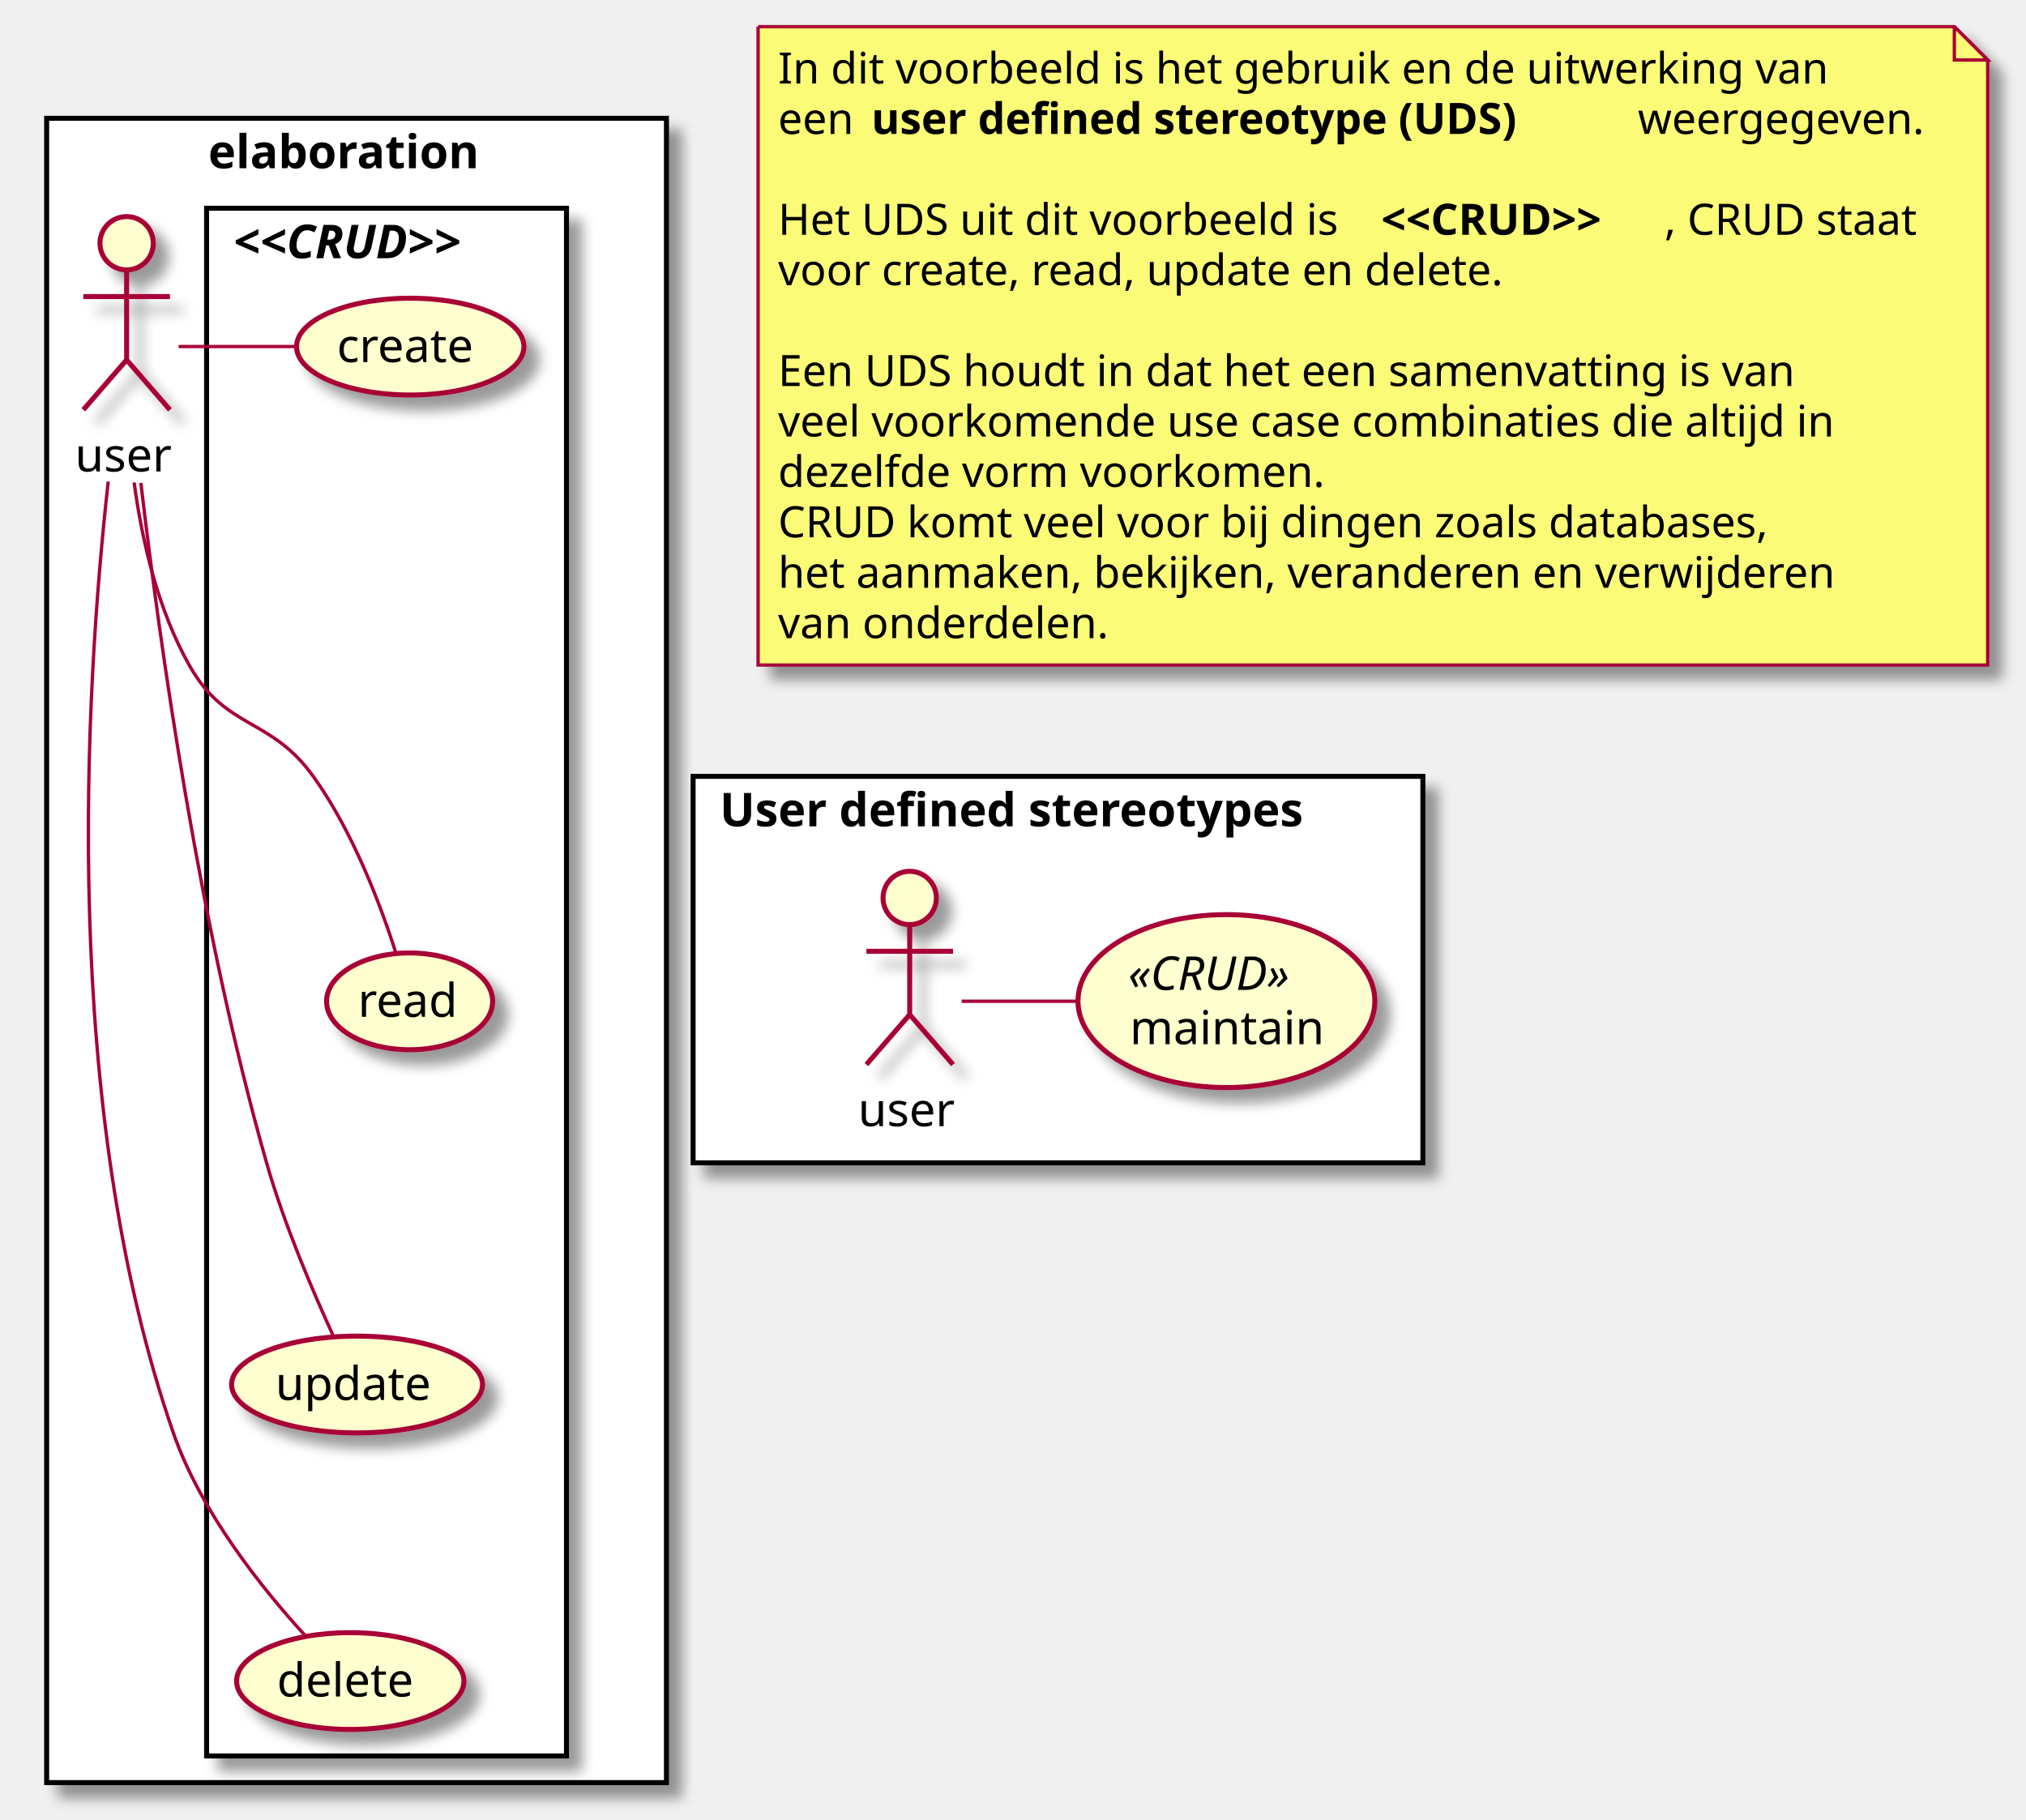
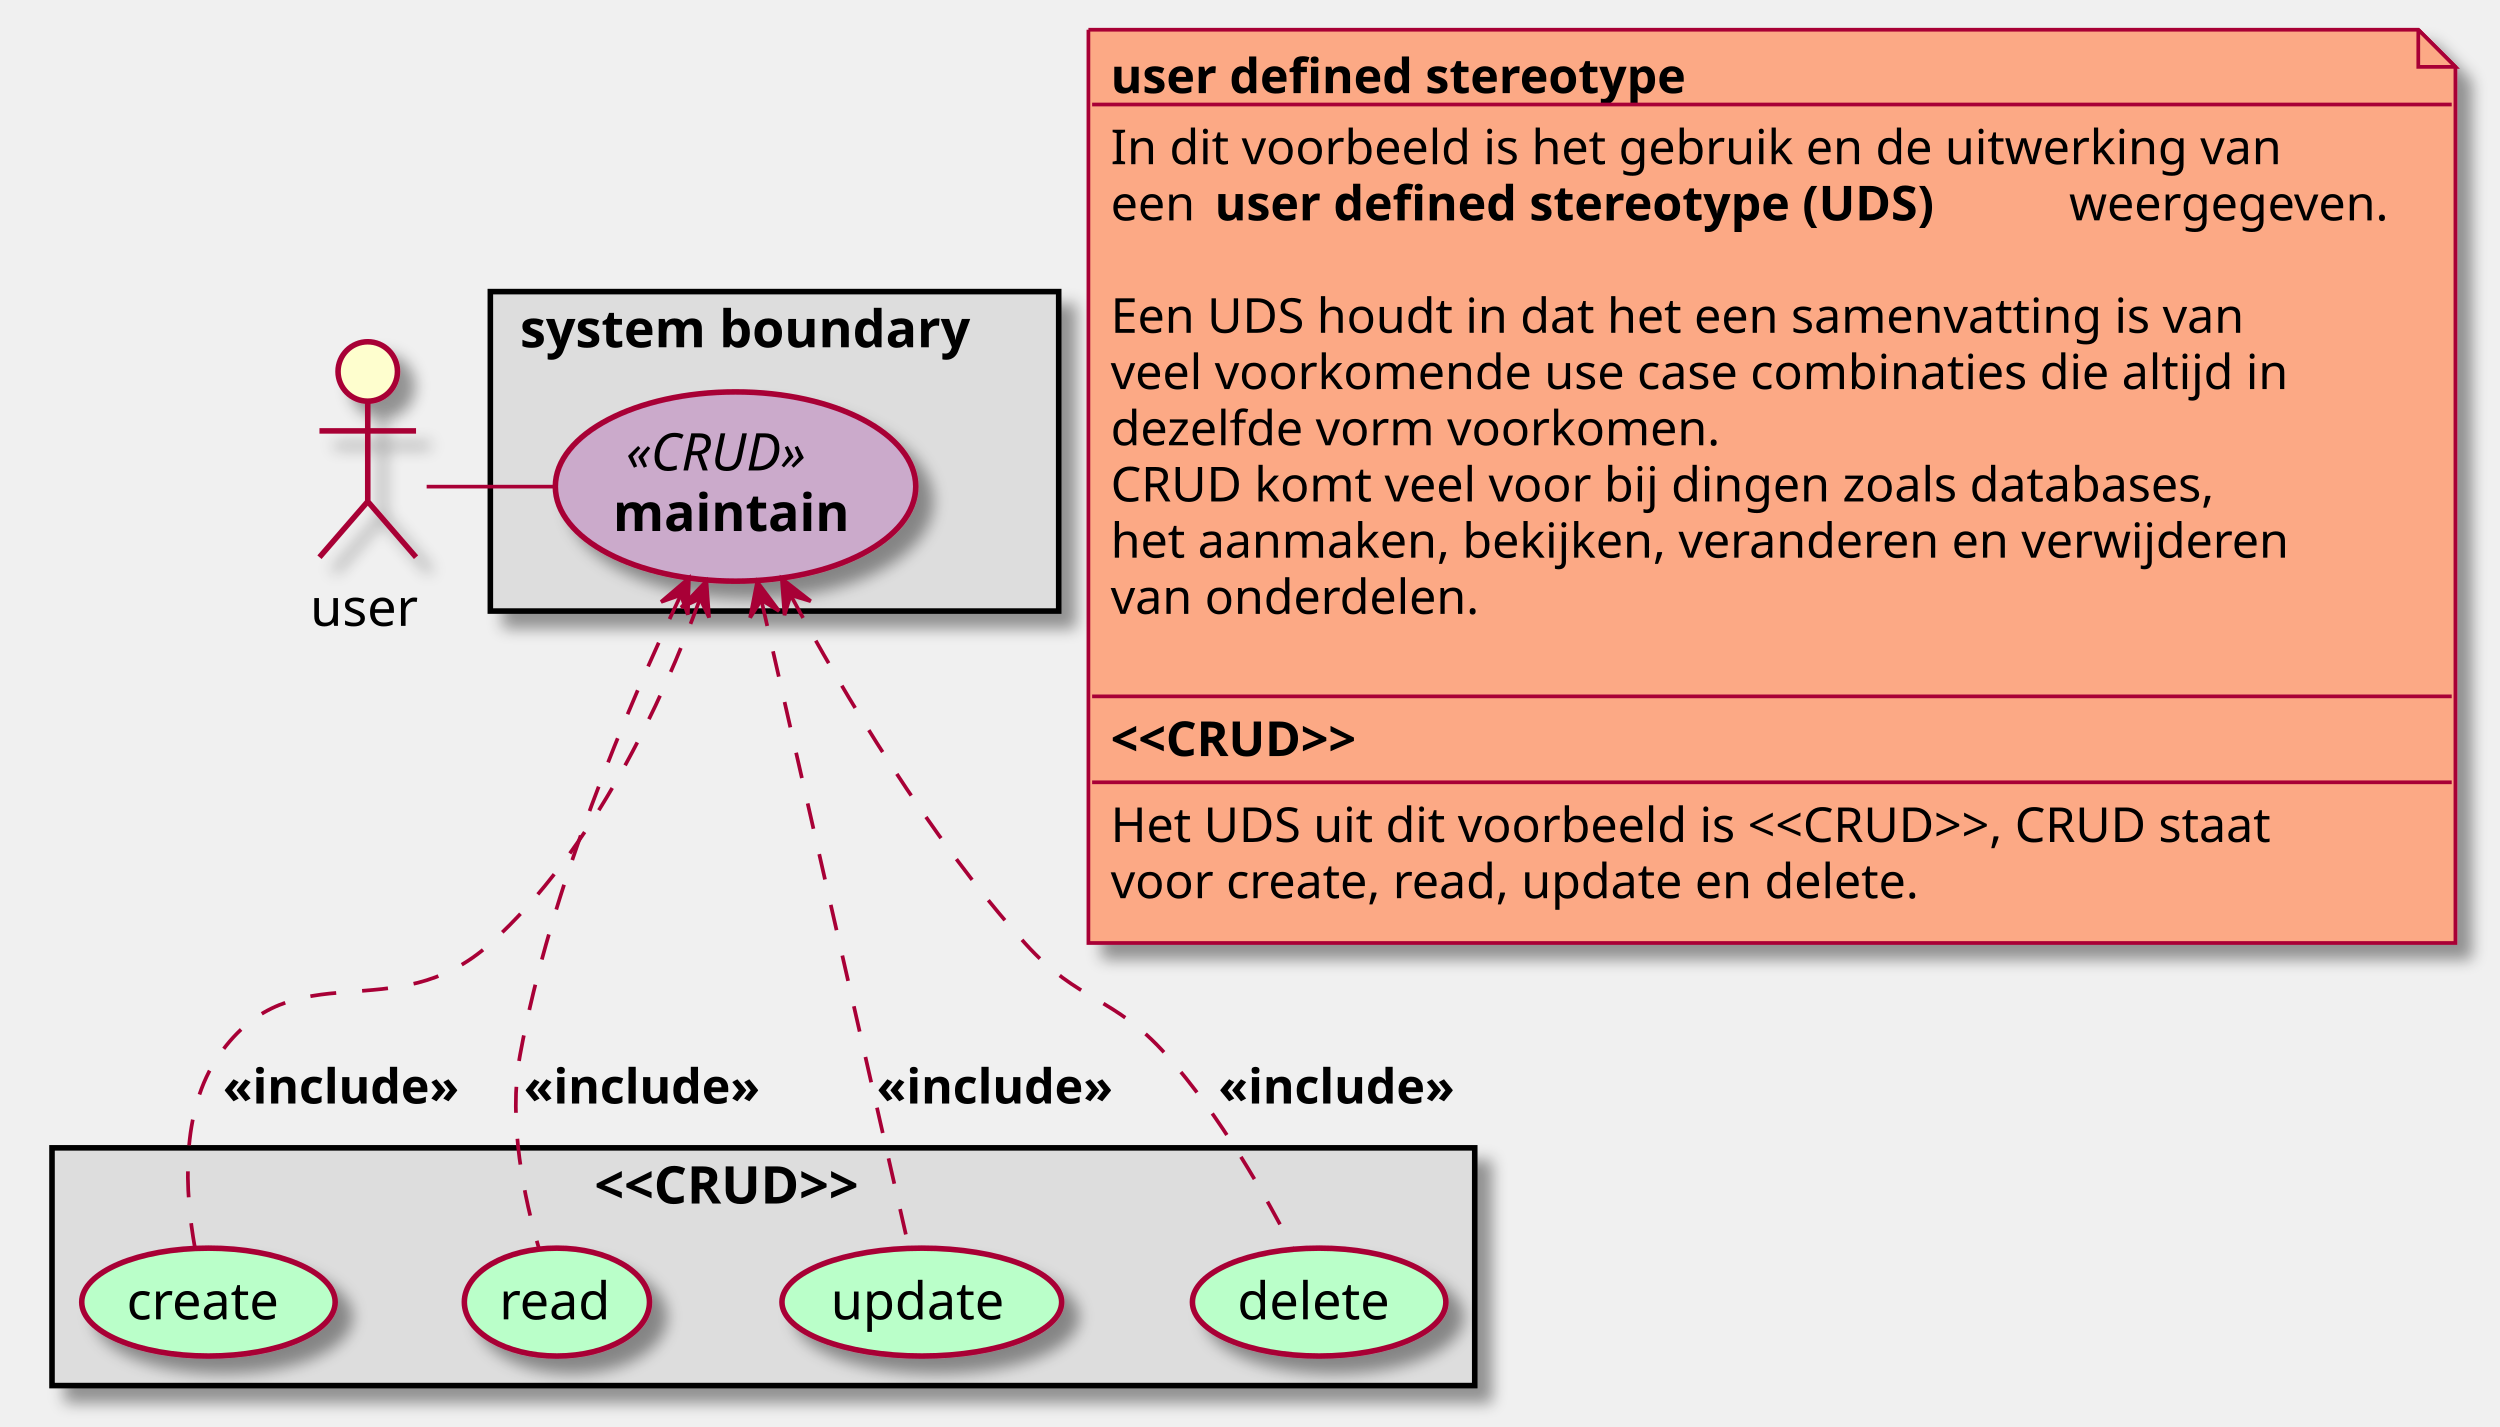
- <svg xmlns="http://www.w3.org/2000/svg" contentScriptType="application/ecmascript" contentStyleType="text/css" height="546px" preserveAspectRatio="none" style="width:608px;height:546px;" version="1.1" viewBox="0 0 608 546" width="608px" zoomAndPan="magnify">
+ <svg xmlns="http://www.w3.org/2000/svg" contentScriptType="application/ecmascript" contentStyleType="text/css" height="384px" preserveAspectRatio="none" style="width:673px;height:384px;" version="1.1" viewBox="0 0 673 384" width="673px" zoomAndPan="magnify">
  <defs>
-     <filter height="300%" id="fi4794z3ps78m" width="300%" x="-1" y="-1">
+     <filter height="300%" id="ft738tuzxwhc2" width="300%" x="-1" y="-1">
      <feGaussianBlur result="blurOut" stdDeviation="2.0" />
      <feColorMatrix in="blurOut" result="blurOut2" type="matrix" values="0 0 0 0 0 0 0 0 0 0 0 0 0 0 0 0 0 0 .4 0" />
      <feOffset dx="4.0" dy="4.0" in="blurOut2" result="blurOut3" />
      <feBlend in="SourceGraphic" in2="blurOut3" mode="normal" />
    </filter>
  </defs>
  <g>
-     <rect fill="#FFFFFF" filter="url(#fi4794z3ps78m)" height="116" style="stroke: #000000; stroke-width: 1.5;" width="219" x="208" y="233" />
-     <text fill="#000000" font-family="sans-serif" font-size="14" font-weight="bold" lengthAdjust="spacingAndGlyphs" textLength="203" x="216" y="247.995">User defined stereotypes</text>
-     <rect fill="#FFFFFF" filter="url(#fi4794z3ps78m)" height="499.5" style="stroke: #000000; stroke-width: 1.5;" width="186" x="14" y="35.5" />
-     <text fill="#000000" font-family="sans-serif" font-size="14" font-weight="bold" lengthAdjust="spacingAndGlyphs" textLength="89" x="62.5" y="50.495">elaboration</text>
-     <rect fill="#FFFFFF" filter="url(#fi4794z3ps78m)" height="464.5" style="stroke: #000000; stroke-width: 1.5;" width="108" x="62" y="62.5" />
-     <text fill="#000000" font-family="sans-serif" font-size="14" font-style="italic" font-weight="bold" lengthAdjust="spacingAndGlyphs" textLength="92" x="70" y="77.495">&lt;&lt;CRUD&gt;&gt;</text>
-     <ellipse cx="273" cy="269.5" fill="#FEFECE" filter="url(#fi4794z3ps78m)" rx="8" ry="8" style="stroke: #A80036; stroke-width: 1.5;" />
-     <path d="M273,277.5 L273,304.5 M260,285.5 L286,285.5 M273,304.5 L260,319.5 M273,304.5 L286,319.5 " fill="none" filter="url(#fi4794z3ps78m)" style="stroke: #A80036; stroke-width: 1.5;" />
-     <text fill="#000000" font-family="sans-serif" font-size="14" lengthAdjust="spacingAndGlyphs" textLength="31" x="257.5" y="337.995">user</text>
-     <ellipse cx="368.044" cy="300.451" fill="#FEFECE" filter="url(#fi4794z3ps78m)" rx="44.544" ry="25.951" style="stroke: #A80036; stroke-width: 1.5;" />
-     <text fill="#000000" font-family="sans-serif" font-size="14" font-style="italic" lengthAdjust="spacingAndGlyphs" textLength="59" x="338.544" y="297.088">«CRUD»</text>
-     <text fill="#000000" font-family="sans-serif" font-size="14" lengthAdjust="spacingAndGlyphs" textLength="58" x="339.044" y="313.384">maintain</text>
-     <ellipse cx="38" cy="73" fill="#FEFECE" filter="url(#fi4794z3ps78m)" rx="8" ry="8" style="stroke: #A80036; stroke-width: 1.5;" />
-     <path d="M38,81 L38,108 M25,89 L51,89 M38,108 L25,123 M38,108 L51,123 " fill="none" filter="url(#fi4794z3ps78m)" style="stroke: #A80036; stroke-width: 1.5;" />
-     <text fill="#000000" font-family="sans-serif" font-size="14" lengthAdjust="spacingAndGlyphs" textLength="31" x="22.5" y="141.495">user</text>
-     <ellipse cx="123.113" cy="104.024" fill="#FEFECE" filter="url(#fi4794z3ps78m)" rx="34.113" ry="14.524" style="stroke: #A80036; stroke-width: 1.5;" />
-     <text fill="#000000" font-family="sans-serif" font-size="14" lengthAdjust="spacingAndGlyphs" textLength="44" x="101.113" y="108.672">create</text>
-     <ellipse cx="122.92" cy="300.524" fill="#FEFECE" filter="url(#fi4794z3ps78m)" rx="24.92" ry="14.524" style="stroke: #A80036; stroke-width: 1.5;" />
-     <text fill="#000000" font-family="sans-serif" font-size="14" lengthAdjust="spacingAndGlyphs" textLength="31" x="107.42" y="305.172">read</text>
-     <ellipse cx="107.148" cy="415.524" fill="#FEFECE" filter="url(#fi4794z3ps78m)" rx="37.648" ry="14.524" style="stroke: #A80036; stroke-width: 1.5;" />
-     <text fill="#000000" font-family="sans-serif" font-size="14" lengthAdjust="spacingAndGlyphs" textLength="49" x="82.648" y="420.172">update</text>
-     <ellipse cx="105.113" cy="504.524" fill="#FEFECE" filter="url(#fi4794z3ps78m)" rx="34.113" ry="14.524" style="stroke: #A80036; stroke-width: 1.5;" />
-     <text fill="#000000" font-family="sans-serif" font-size="14" lengthAdjust="spacingAndGlyphs" textLength="44" x="83.113" y="509.172">delete</text>
-     <path d="M227.5,8 L227.5,199.594 L596.5,199.594 L596.5,18 L586.5,8 L227.5,8 " fill="#FBFB77" filter="url(#fi4794z3ps78m)" style="stroke: #A80036; stroke-width: 1.0;" />
-     <path d="M586.5,8 L586.5,18 L596.5,18 L586.5,8 " fill="#FBFB77" style="stroke: #A80036; stroke-width: 1.0;" />
-     <text fill="#000000" font-family="sans-serif" font-size="13" lengthAdjust="spacingAndGlyphs" textLength="323" x="233.5" y="25.067">In dit voorbeeld is het gebruik en de uitwerking van</text>
-     <text fill="#000000" font-family="sans-serif" font-size="13" lengthAdjust="spacingAndGlyphs" textLength="24" x="233.5" y="40.2">een</text>
-     <text fill="#000000" font-family="sans-serif" font-size="13" font-weight="bold" lengthAdjust="spacingAndGlyphs" textLength="226" x="261.5" y="40.2">user defined stereotype (UDS)</text>
-     <text fill="#000000" font-family="sans-serif" font-size="13" lengthAdjust="spacingAndGlyphs" textLength="89" x="491.5" y="40.2">weergegeven.</text>
-     <text fill="#000000" font-family="sans-serif" font-size="13" lengthAdjust="spacingAndGlyphs" textLength="0" x="237.5" y="55.333" />
-     <text fill="#000000" font-family="sans-serif" font-size="13" lengthAdjust="spacingAndGlyphs" textLength="177" x="233.5" y="70.465">Het UDS uit dit voorbeeld is</text>
-     <text fill="#000000" font-family="sans-serif" font-size="13" font-weight="bold" lengthAdjust="spacingAndGlyphs" textLength="85" x="414.5" y="70.465">&lt;&lt;CRUD&gt;&gt;</text>
-     <text fill="#000000" font-family="sans-serif" font-size="13" lengthAdjust="spacingAndGlyphs" textLength="82" x="499.5" y="70.465">, CRUD staat</text>
-     <text fill="#000000" font-family="sans-serif" font-size="13" lengthAdjust="spacingAndGlyphs" textLength="231" x="233.5" y="85.598">voor create, read, update en delete.</text>
-     <text fill="#000000" font-family="sans-serif" font-size="13" lengthAdjust="spacingAndGlyphs" textLength="0" x="237.5" y="100.731" />
-     <text fill="#000000" font-family="sans-serif" font-size="13" lengthAdjust="spacingAndGlyphs" textLength="324" x="233.5" y="115.864">Een UDS houdt in dat het een samenvatting is van</text>
-     <text fill="#000000" font-family="sans-serif" font-size="13" lengthAdjust="spacingAndGlyphs" textLength="333" x="233.5" y="130.997">veel voorkomende use case combinaties die altijd in</text>
-     <text fill="#000000" font-family="sans-serif" font-size="13" lengthAdjust="spacingAndGlyphs" textLength="171" x="233.5" y="146.129">dezelfde vorm voorkomen.</text>
-     <text fill="#000000" font-family="sans-serif" font-size="13" lengthAdjust="spacingAndGlyphs" textLength="313" x="233.5" y="161.262">CRUD komt veel voor bij dingen zoals databases,</text>
-     <text fill="#000000" font-family="sans-serif" font-size="13" lengthAdjust="spacingAndGlyphs" textLength="330" x="233.5" y="176.395">het aanmaken, bekijken, veranderen en verwijderen</text>
-     <text fill="#000000" font-family="sans-serif" font-size="13" lengthAdjust="spacingAndGlyphs" textLength="103" x="233.5" y="191.528">van onderdelen.</text>
-     <path d="M288.586,300.5 C300.167,300.5 311.748,300.5 323.33,300.5 " fill="none" id="r1_a1-r1_uc1" style="stroke: #A80036; stroke-width: 1.0;" />
-     <path d="M53.605,104 C65.352,104 77.098,104 88.845,104 " fill="none" id="r2_a1-r2_uc1" style="stroke: #A80036; stroke-width: 1.0;" />
-     <path d="M40.249,144.793 C42.66,162.671 47.478,183.329 57,200 C67.928,219.134 81.123,215.119 94,233 C105.926,249.56 114.272,271.787 118.855,286.129 " fill="none" id="r2_a1-r2_uc2" style="stroke: #A80036; stroke-width: 1.0;" />
-     <path d="M42.276,144.918 C48.035,194.057 59.945,278.655 80,349 C85.261,367.454 93.963,387.77 100.062,401.03 " fill="none" id="r2_a1-r2_uc3" style="stroke: #A80036; stroke-width: 1.0;" />
-     <path d="M32.479,144.514 C25.473,207.554 18.03,332.055 52,430 C60.322,453.995 78.945,477.098 91.741,491.05 " fill="none" id="r2_a1-r2_uc4" style="stroke: #A80036; stroke-width: 1.0;" />
+     <rect fill="#DDDDDD" filter="url(#ft738tuzxwhc2)" height="86" style="stroke: #000000; stroke-width: 1.5;" width="153" x="132" y="78.5" />
+     <text fill="#000000" font-family="sans-serif" font-size="14" font-weight="bold" lengthAdjust="spacingAndGlyphs" textLength="137" x="140" y="93.495">system boundary</text>
+     <rect fill="#DDDDDD" filter="url(#ft738tuzxwhc2)" height="64" style="stroke: #000000; stroke-width: 1.5;" width="383" x="14" y="309" />
+     <text fill="#000000" font-family="sans-serif" font-size="14" font-weight="bold" lengthAdjust="spacingAndGlyphs" textLength="91" x="160" y="323.995">&lt;&lt;CRUD&gt;&gt;</text>
+     <ellipse cx="198.012" cy="130.976" fill="#CBAACB" filter="url(#ft738tuzxwhc2)" rx="48.512" ry="25.476" style="stroke: #A80036; stroke-width: 1.5;" />
+     <text fill="#000000" font-family="sans-serif" font-size="14" font-style="italic" lengthAdjust="spacingAndGlyphs" textLength="59" x="168.512" y="126.658">«CRUD»</text>
+     <text fill="#000000" font-family="sans-serif" font-size="14" font-weight="bold" lengthAdjust="spacingAndGlyphs" textLength="66" x="165.012" y="142.954">maintain</text>
+     <ellipse cx="56.113" cy="350.524" fill="#BAFFC9" filter="url(#ft738tuzxwhc2)" rx="34.113" ry="14.524" style="stroke: #A80036; stroke-width: 1.5;" />
+     <text fill="#000000" font-family="sans-serif" font-size="14" lengthAdjust="spacingAndGlyphs" textLength="44" x="34.113" y="355.172">create</text>
+     <ellipse cx="149.92" cy="350.524" fill="#BAFFC9" filter="url(#ft738tuzxwhc2)" rx="24.92" ry="14.524" style="stroke: #A80036; stroke-width: 1.5;" />
+     <text fill="#000000" font-family="sans-serif" font-size="14" lengthAdjust="spacingAndGlyphs" textLength="31" x="134.42" y="355.172">read</text>
+     <ellipse cx="248.148" cy="350.524" fill="#BAFFC9" filter="url(#ft738tuzxwhc2)" rx="37.648" ry="14.524" style="stroke: #A80036; stroke-width: 1.5;" />
+     <text fill="#000000" font-family="sans-serif" font-size="14" lengthAdjust="spacingAndGlyphs" textLength="49" x="223.648" y="355.172">update</text>
+     <ellipse cx="355.113" cy="350.524" fill="#BAFFC9" filter="url(#ft738tuzxwhc2)" rx="34.113" ry="14.524" style="stroke: #A80036; stroke-width: 1.5;" />
+     <text fill="#000000" font-family="sans-serif" font-size="14" lengthAdjust="spacingAndGlyphs" textLength="44" x="333.113" y="355.172">delete</text>
+     <ellipse cx="99" cy="100" fill="#FEFECE" filter="url(#ft738tuzxwhc2)" rx="8" ry="8" style="stroke: #A80036; stroke-width: 1.5;" />
+     <path d="M99,108 L99,135 M86,116 L112,116 M99,135 L86,150 M99,135 L112,150 " fill="none" filter="url(#ft738tuzxwhc2)" style="stroke: #A80036; stroke-width: 1.5;" />
+     <text fill="#000000" font-family="sans-serif" font-size="14" lengthAdjust="spacingAndGlyphs" textLength="31" x="83.5" y="168.495">user</text>
+     <path d="M293,8 L293,253.859 L661,253.859 L661,18 L651,8 L293,8 " fill="#FCA985" filter="url(#ft738tuzxwhc2)" style="stroke: #A80036; stroke-width: 1.0;" />
+     <path d="M651,8 L651,18 L661,18 L651,8 " fill="#FCA985" style="stroke: #A80036; stroke-width: 1.0;" />
+     <text fill="#000000" font-family="sans-serif" font-size="13" font-weight="bold" lengthAdjust="spacingAndGlyphs" textLength="179" x="299" y="25.067">user defined stereotype</text>
+     <line style="stroke: #A80036; stroke-width: 1.0;" x1="294" x2="660" y1="28.133" y2="28.133" />
+     <text fill="#000000" font-family="sans-serif" font-size="13" lengthAdjust="spacingAndGlyphs" textLength="323" x="299" y="44.2">In dit voorbeeld is het gebruik en de uitwerking van</text>
+     <text fill="#000000" font-family="sans-serif" font-size="13" lengthAdjust="spacingAndGlyphs" textLength="24" x="299" y="59.333">een</text>
+     <text fill="#000000" font-family="sans-serif" font-size="13" font-weight="bold" lengthAdjust="spacingAndGlyphs" textLength="226" x="327" y="59.333">user defined stereotype (UDS)</text>
+     <text fill="#000000" font-family="sans-serif" font-size="13" lengthAdjust="spacingAndGlyphs" textLength="89" x="557" y="59.333">weergegeven.</text>
+     <text fill="#000000" font-family="sans-serif" font-size="13" lengthAdjust="spacingAndGlyphs" textLength="0" x="303" y="74.465" />
+     <text fill="#000000" font-family="sans-serif" font-size="13" lengthAdjust="spacingAndGlyphs" textLength="324" x="299" y="89.598">Een UDS houdt in dat het een samenvatting is van</text>
+     <text fill="#000000" font-family="sans-serif" font-size="13" lengthAdjust="spacingAndGlyphs" textLength="333" x="299" y="104.731">veel voorkomende use case combinaties die altijd in</text>
+     <text fill="#000000" font-family="sans-serif" font-size="13" lengthAdjust="spacingAndGlyphs" textLength="171" x="299" y="119.864">dezelfde vorm voorkomen.</text>
+     <text fill="#000000" font-family="sans-serif" font-size="13" lengthAdjust="spacingAndGlyphs" textLength="313" x="299" y="134.997">CRUD komt veel voor bij dingen zoals databases,</text>
+     <text fill="#000000" font-family="sans-serif" font-size="13" lengthAdjust="spacingAndGlyphs" textLength="330" x="299" y="150.129">het aanmaken, bekijken, veranderen en verwijderen</text>
+     <text fill="#000000" font-family="sans-serif" font-size="13" lengthAdjust="spacingAndGlyphs" textLength="103" x="299" y="165.262">van onderdelen.</text>
+     <text fill="#000000" font-family="sans-serif" font-size="13" lengthAdjust="spacingAndGlyphs" textLength="0" x="303" y="180.395" />
+     <line style="stroke: #A80036; stroke-width: 1.0;" x1="294" x2="660" y1="187.461" y2="187.461" />
+     <text fill="#000000" font-family="sans-serif" font-size="13" font-weight="bold" lengthAdjust="spacingAndGlyphs" textLength="85" x="299" y="203.528">&lt;&lt;CRUD&gt;&gt;</text>
+     <line style="stroke: #A80036; stroke-width: 1.0;" x1="294" x2="660" y1="210.594" y2="210.594" />
+     <text fill="#000000" font-family="sans-serif" font-size="13" lengthAdjust="spacingAndGlyphs" textLength="344" x="299" y="226.661">Het UDS uit dit voorbeeld is &lt;&lt;CRUD&gt;&gt;, CRUD staat</text>
+     <text fill="#000000" font-family="sans-serif" font-size="13" lengthAdjust="spacingAndGlyphs" textLength="231" x="299" y="241.793">voor create, read, update en delete.</text>
+     <path d="M114.856,131 C126.331,131 137.807,131 149.282,131 " fill="none" id="actor1-usecase1" style="stroke: #A80036; stroke-width: 1.0;" />
+     <path d="M188.374,161.402 C178.279,188.882 159.947,228.782 132,254 C105.958,277.499 79.18,255.309 59,284 C48.362,299.125 49.85,321.32 52.461,335.84 " fill="none" id="usecase1&lt;-usecase2" style="stroke: #A80036; stroke-width: 1.0; stroke-dasharray: 7.0,7.0;" />
+     <polygon fill="#A80036" points="190.164,156.422,183.356,163.539,188.473,161.127,190.884,166.244,190.164,156.422" style="stroke: #A80036; stroke-width: 1.0;" />
+     <text fill="#000000" font-family="sans-serif" font-size="13" font-weight="bold" lengthAdjust="spacingAndGlyphs" textLength="69" x="60" y="297.067">«include»</text>
+     <path d="M183.215,160.313 C168.906,190.45 148.211,239.176 140,284 C136.718,301.915 141.15,322.69 145.112,336.187 " fill="none" id="usecase1&lt;-usecase3" style="stroke: #A80036; stroke-width: 1.0; stroke-dasharray: 7.0,7.0;" />
+     <polygon fill="#A80036" points="185.454,155.64,177.959,162.028,183.294,160.149,185.173,165.484,185.454,155.64" style="stroke: #A80036; stroke-width: 1.0;" />
+     <text fill="#000000" font-family="sans-serif" font-size="13" font-weight="bold" lengthAdjust="spacingAndGlyphs" textLength="69" x="141" y="297.067">«include»</text>
+     <path d="M204.989,161.68 C215.923,209.683 236.656,300.702 244.697,336.001 " fill="none" id="usecase1&lt;-usecase4" style="stroke: #A80036; stroke-width: 1.0; stroke-dasharray: 7.0,7.0;" />
+     <polygon fill="#A80036" points="203.833,156.609,201.932,166.273,204.944,161.484,209.733,164.496,203.833,156.609" style="stroke: #A80036; stroke-width: 1.0;" />
+     <text fill="#000000" font-family="sans-serif" font-size="13" font-weight="bold" lengthAdjust="spacingAndGlyphs" textLength="69" x="236" y="297.067">«include»</text>
+     <path d="M212.837,160.203 C226.966,186.402 249.906,225.066 276,254 C290.411,269.979 299.691,267.93 314,284 C328.431,300.207 340.839,322.132 348.115,336.296 " fill="none" id="usecase1&lt;-usecase5" style="stroke: #A80036; stroke-width: 1.0; stroke-dasharray: 7.0,7.0;" />
+     <polygon fill="#A80036" points="210.474,155.786,211.191,165.609,212.832,160.195,218.246,161.836,210.474,155.786" style="stroke: #A80036; stroke-width: 1.0;" />
+     <text fill="#000000" font-family="sans-serif" font-size="13" font-weight="bold" lengthAdjust="spacingAndGlyphs" textLength="69" x="328" y="297.067">«include»</text>
  </g>
</svg>
